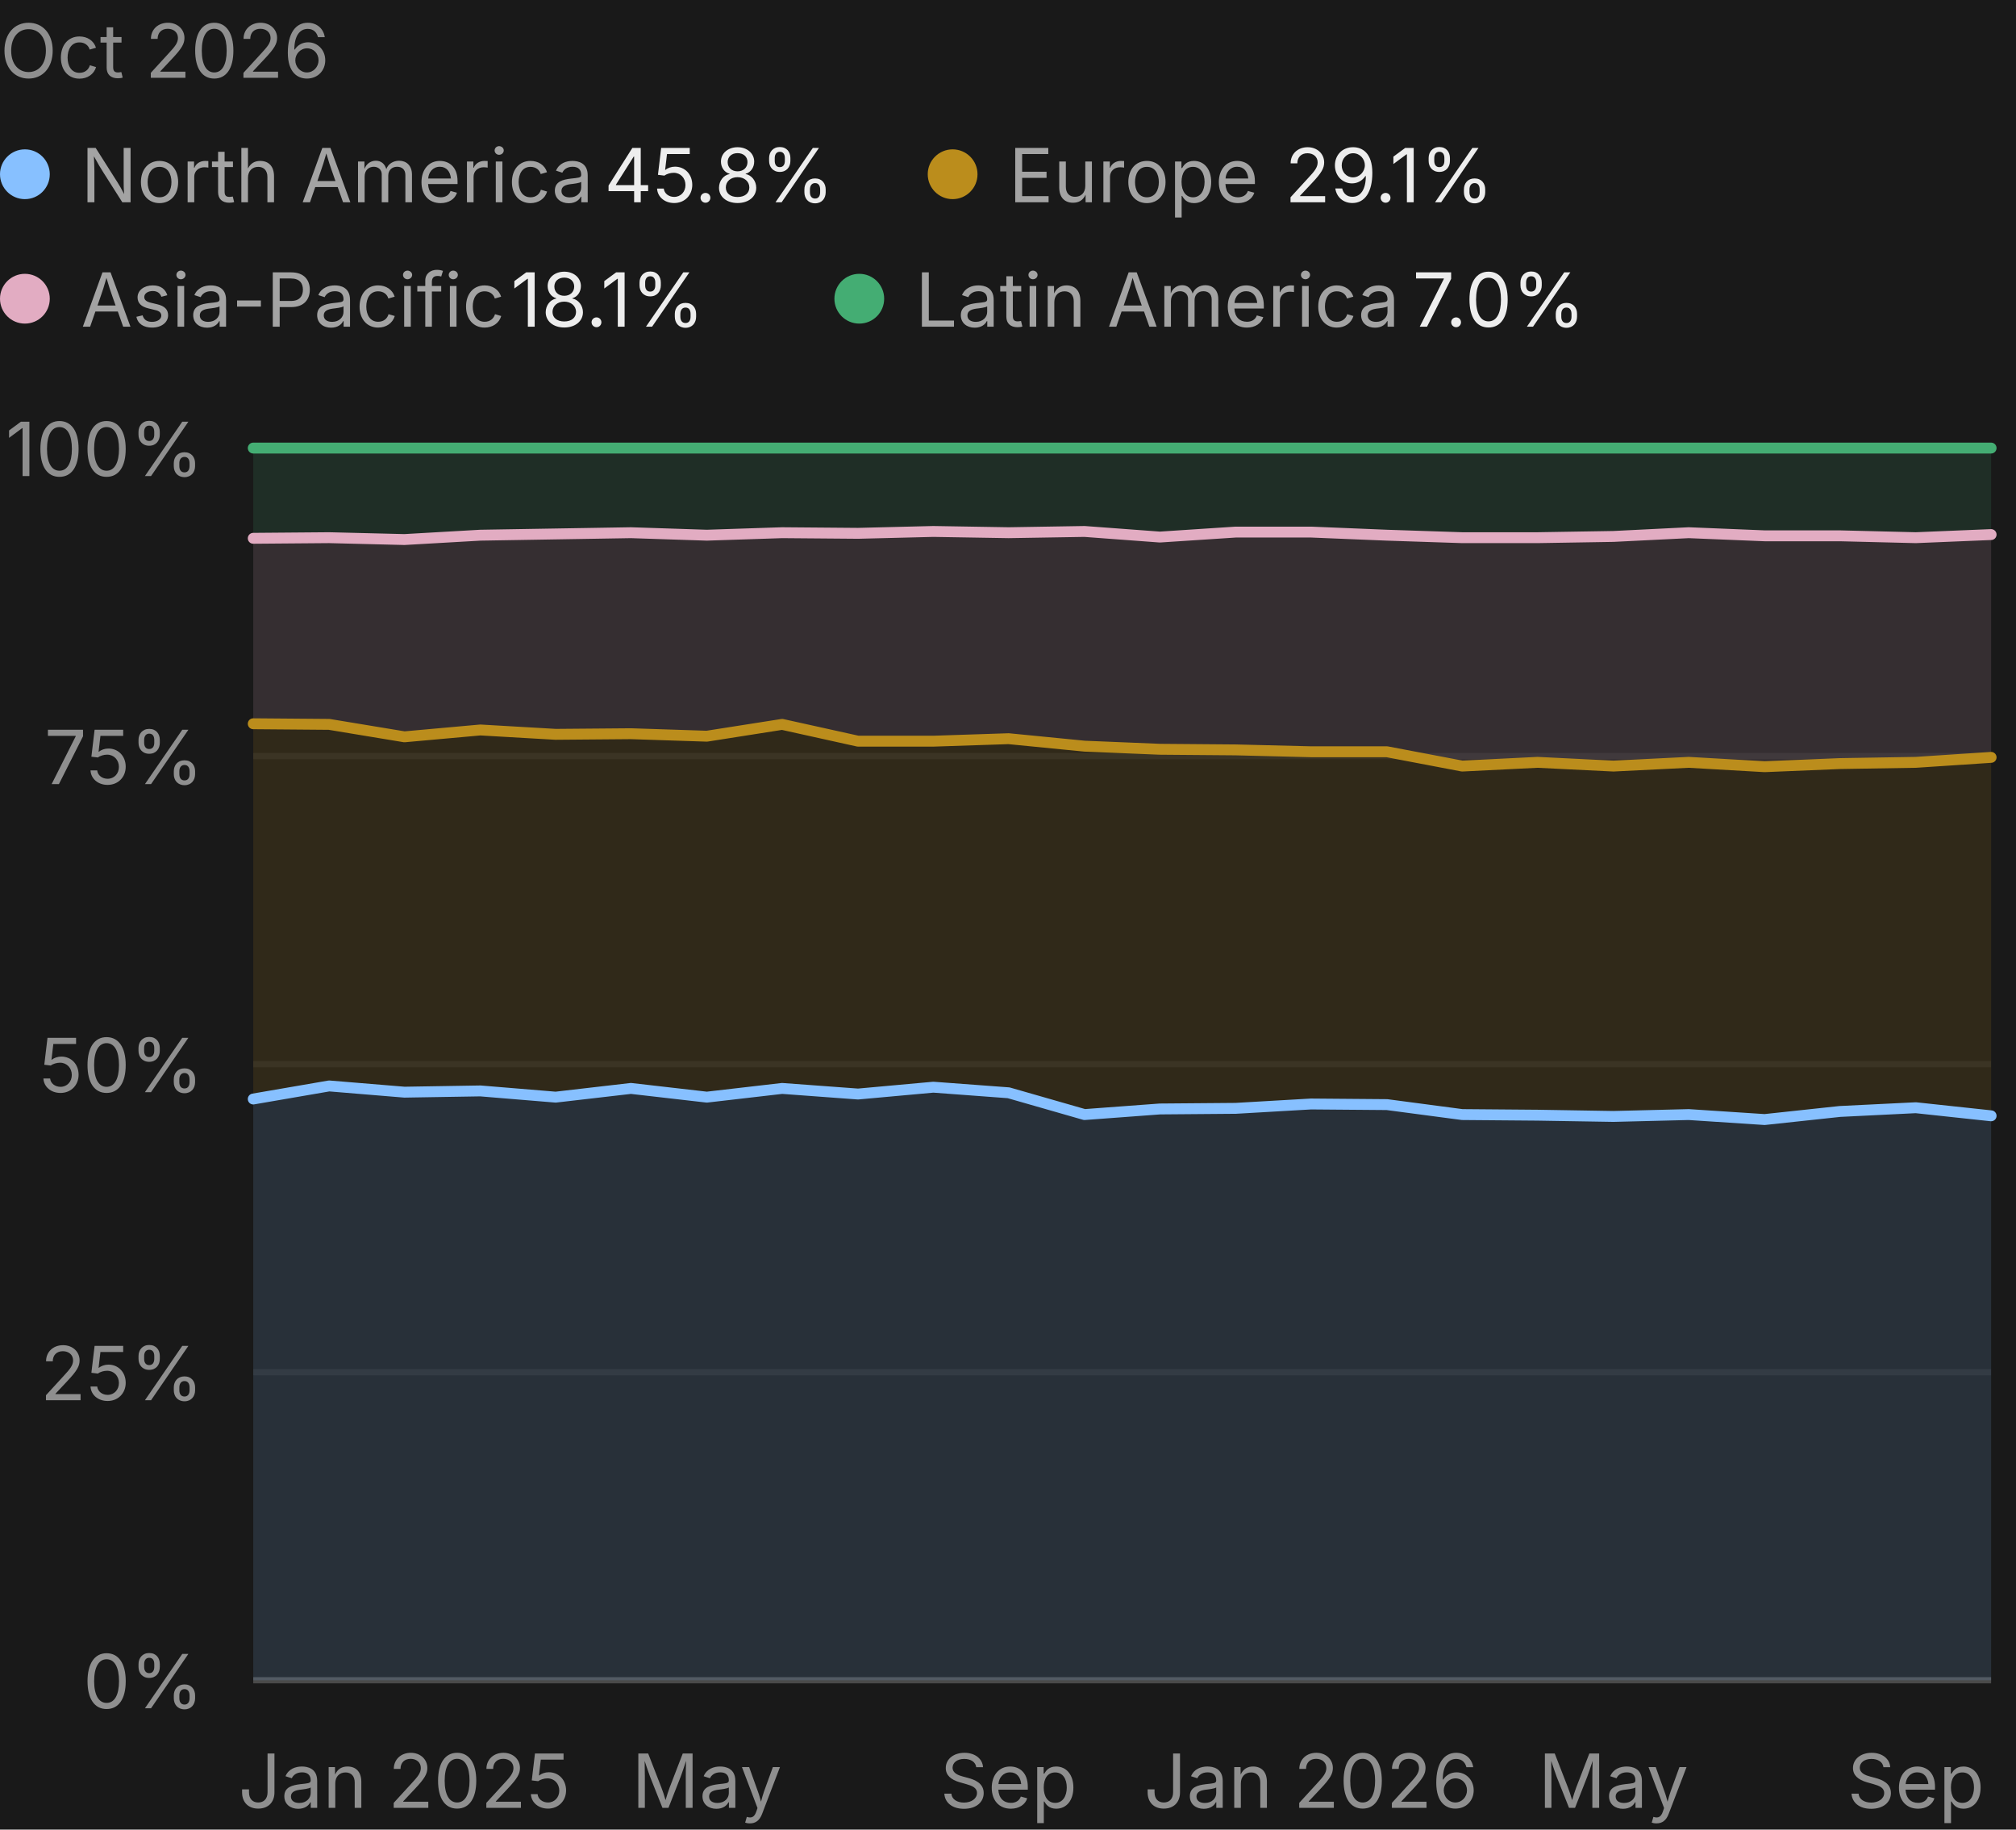
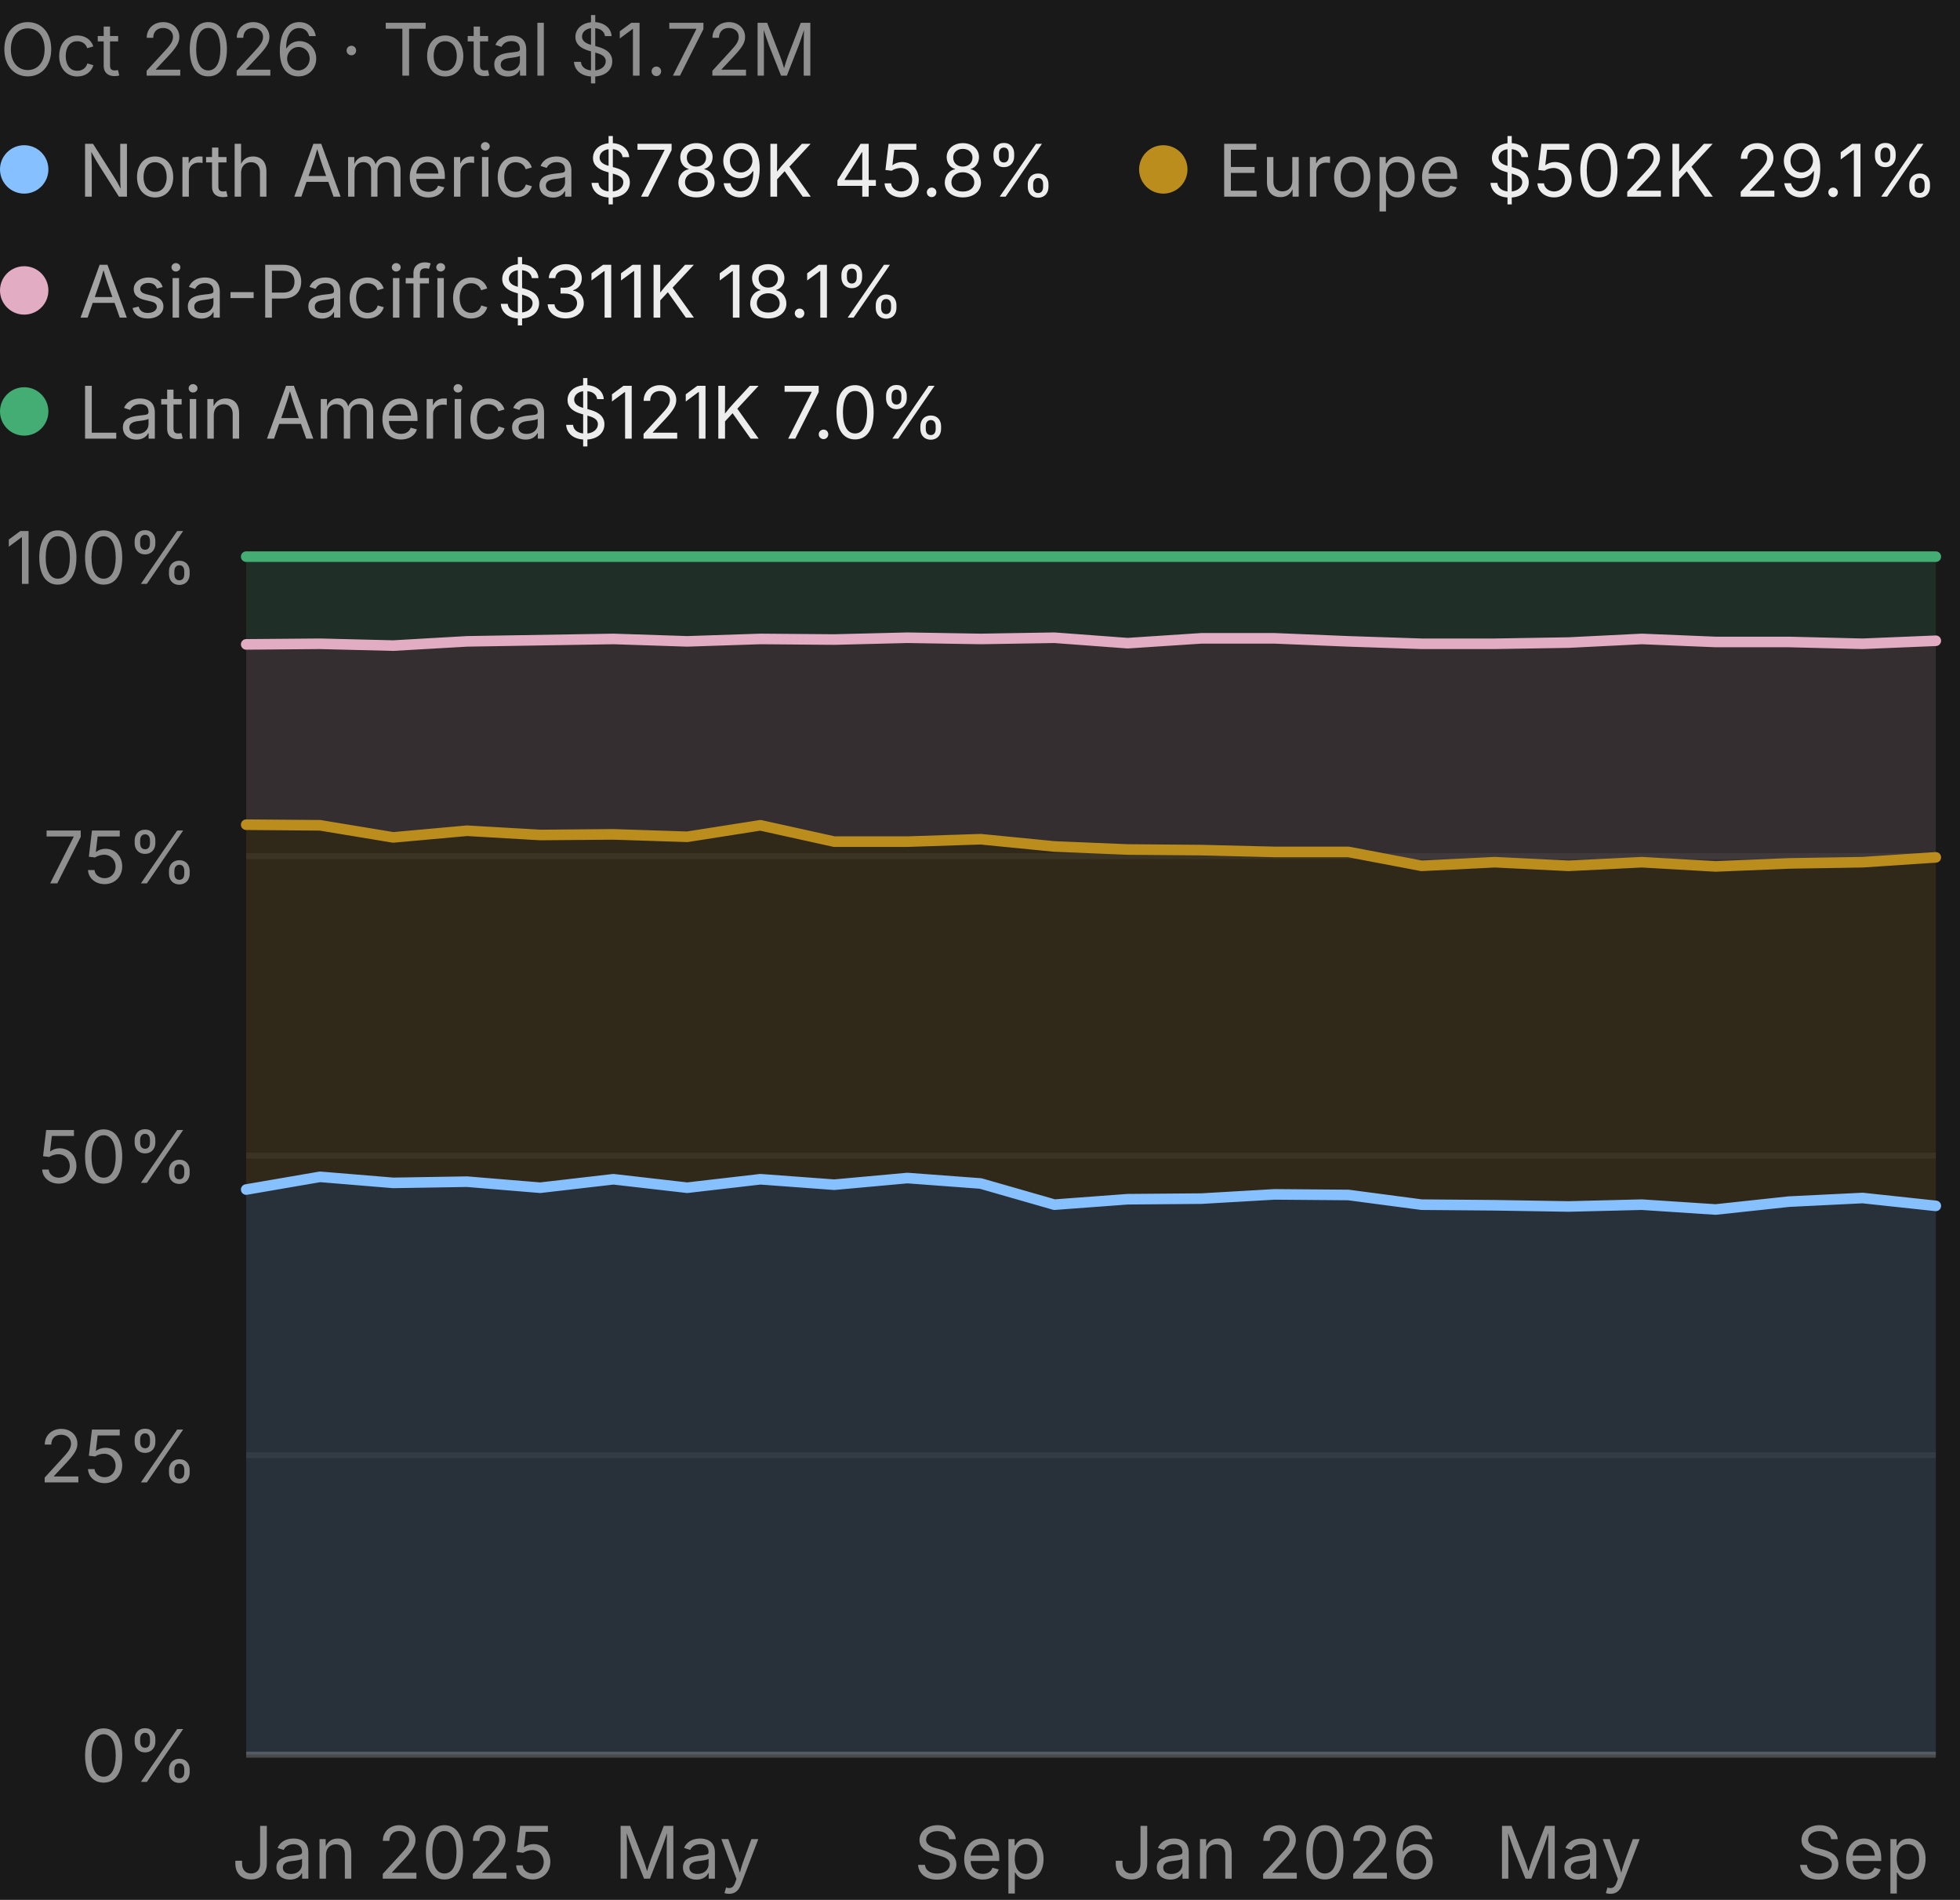
- <svg xmlns="http://www.w3.org/2000/svg" font-family="IBM Plex Sans, system-ui, -apple-system, &quot;Segoe UI&quot;, sans-serif" width="324" height="294" viewBox="0 0 324 294" role="img" aria-label="Revenue share by region" data-hm-kind="line" data-hm-x="40.7,320,24" data-hm-y="0,1,270,72" data-hm-plot="40.7,72,320,270" data-hm-readout="1">
-   <rect width="324" height="294" fill="#191919" />
+ <svg xmlns="http://www.w3.org/2000/svg" font-family="IBM Plex Sans, system-ui, -apple-system, &quot;Segoe UI&quot;, sans-serif" width="324" height="314" viewBox="0 0 324 314" role="img" aria-label="Revenue share by region" data-hm-kind="line" data-hm-x="40.7,320,24" data-hm-y="0,1,290,92" data-hm-plot="40.7,92,320,290" data-hm-readout="1">
+   <rect width="324" height="314" fill="#191919" />
  <g class="hm-readout">
-     <text x="0" y="12.5" font-size="12" class="hm-rh" fill="#8f8f8f">Oct 2026</text>
+     <text x="0" y="12.5" font-size="12" class="hm-rh" fill="#8f8f8f">Oct 2026 · Total $1.72M</text>
    <circle cx="4" cy="28" r="4" fill="#87c0ff" />
    <text x="13" y="32.5" font-size="12" fill="#a3a3a3">North America</text>
-     <text x="97.1" y="32.5" font-size="12" class="hm-rv hm-rv-0" fill="#ededed">45.8%</text>
-     <circle cx="153.1" cy="28" r="4" fill="#bb8d1c" />
-     <text x="162.1" y="32.5" font-size="12" fill="#a3a3a3">Europe</text>
-     <text x="206.5" y="32.5" font-size="12" class="hm-rv hm-rv-1" fill="#ededed">29.1%</text>
+     <text x="97.1" y="32.5" font-size="12" class="hm-rv hm-rv-0" fill="#ededed">$789K 45.8%</text>
+     <circle cx="192.3" cy="28" r="4" fill="#bb8d1c" />
+     <text x="201.3" y="32.5" font-size="12" fill="#a3a3a3">Europe</text>
+     <text x="245.7" y="32.5" font-size="12" class="hm-rv hm-rv-1" fill="#ededed">$502K 29.1%</text>
    <circle cx="4" cy="48" r="4" fill="#e2acc2" />
    <text x="13" y="52.5" font-size="12" fill="#a3a3a3">Asia-Pacific</text>
-     <text x="82.1" y="52.5" font-size="12" class="hm-rv hm-rv-2" fill="#ededed">18.1%</text>
-     <circle cx="138.1" cy="48" r="4" fill="#44ad73" />
-     <text x="147.1" y="52.5" font-size="12" fill="#a3a3a3">Latin America</text>
-     <text x="227" y="52.5" font-size="12" class="hm-rv hm-rv-3" fill="#ededed">7.0%</text>
+     <text x="82.1" y="52.5" font-size="12" class="hm-rv hm-rv-2" fill="#ededed">$311K 18.1%</text>
+     <circle cx="4" cy="68" r="4" fill="#44ad73" />
+     <text x="13" y="72.5" font-size="12" fill="#a3a3a3">Latin America</text>
+     <text x="92.9" y="72.5" font-size="12" class="hm-rv hm-rv-3" fill="#ededed">$121K 7.0%</text>
  </g>
-   <line x1="40.7" y1="270" x2="320" y2="270" stroke="#4a4a4a" />
-   <text x="32.7" y="274.5" font-size="12" text-anchor="end" fill="#8f8f8f">0%</text>
-   <line x1="40.7" y1="220.5" x2="320" y2="220.5" stroke="#262626" />
-   <text x="32.7" y="225" font-size="12" text-anchor="end" fill="#8f8f8f">25%</text>
-   <line x1="40.7" y1="171" x2="320" y2="171" stroke="#262626" />
-   <text x="32.7" y="175.5" font-size="12" text-anchor="end" fill="#8f8f8f">50%</text>
-   <line x1="40.7" y1="121.5" x2="320" y2="121.5" stroke="#262626" />
-   <text x="32.7" y="126" font-size="12" text-anchor="end" fill="#8f8f8f">75%</text>
-   <line x1="40.7" y1="72" x2="320" y2="72" stroke="#262626" />
-   <text x="32.7" y="76.5" font-size="12" text-anchor="end" fill="#8f8f8f">100%</text>
-   <path d="M40.7,72L52.9,72L65,72L77.2,72L89.3,72L101.4,72L113.6,72L125.7,72L137.9,72L150,72L162.1,72L174.3,72L186.4,72L198.6,72L210.7,72L222.9,72L235,72L247.1,72L259.3,72L271.4,72L283.6,72L295.7,72L307.9,72L320,72L320,85.9L307.9,86.4L295.7,86.1L283.6,86.1L271.4,85.6L259.3,86.2L247.1,86.4L235,86.4L222.9,86L210.7,85.5L198.6,85.5L186.4,86.3L174.3,85.4L162.1,85.6L150,85.4L137.9,85.7L125.7,85.6L113.6,86L101.4,85.6L89.3,85.8L77.2,86L65,86.7L52.9,86.4L40.7,86.5Z" fill="#44ad73" fill-opacity="0.14" />
-   <path d="M40.7,86.5L52.9,86.4L65,86.7L77.2,86L89.3,85.8L101.4,85.6L113.6,86L125.7,85.6L137.9,85.7L150,85.4L162.1,85.6L174.3,85.4L186.4,86.3L198.6,85.5L210.7,85.5L222.9,86L235,86.4L247.1,86.4L259.3,86.2L271.4,85.6L283.6,86.1L295.7,86.1L307.9,86.4L320,85.9L320,121.7L307.9,122.5L295.7,122.7L283.6,123.2L271.4,122.5L259.3,123.1L247.1,122.5L235,123.1L222.9,120.8L210.7,120.8L198.6,120.5L186.4,120.4L174.3,119.9L162.1,118.7L150,119.1L137.9,119.1L125.7,116.4L113.6,118.3L101.4,117.9L89.3,118L77.2,117.3L65,118.4L52.9,116.4L40.7,116.3Z" fill="#e2acc2" fill-opacity="0.14" />
-   <path d="M40.7,116.3L52.9,116.4L65,118.4L77.2,117.3L89.3,118L101.4,117.9L113.6,118.3L125.7,116.4L137.9,119.1L150,119.1L162.1,118.7L174.3,119.9L186.4,120.4L198.6,120.5L210.7,120.8L222.9,120.8L235,123.1L247.1,122.5L259.3,123.1L271.4,122.5L283.6,123.2L295.7,122.7L307.9,122.5L320,121.7L320,179.3L307.9,178L295.7,178.6L283.6,179.9L271.4,179.1L259.3,179.4L247.1,179.2L235,179.1L222.9,177.5L210.7,177.4L198.6,178.1L186.4,178.2L174.3,179.1L162.1,175.6L150,174.7L137.9,175.8L125.7,174.9L113.6,176.3L101.4,174.9L89.3,176.3L77.2,175.3L65,175.5L52.9,174.5L40.7,176.6Z" fill="#bb8d1c" fill-opacity="0.14" />
-   <path d="M40.7,176.6L52.9,174.5L65,175.5L77.2,175.3L89.3,176.3L101.4,174.9L113.6,176.3L125.7,174.9L137.9,175.8L150,174.7L162.1,175.6L174.3,179.1L186.4,178.2L198.6,178.1L210.7,177.4L222.9,177.5L235,179.1L247.1,179.2L259.3,179.4L271.4,179.1L283.6,179.9L295.7,178.6L307.9,178L320,179.3L320,270L307.9,270L295.7,270L283.6,270L271.4,270L259.3,270L247.1,270L235,270L222.9,270L210.7,270L198.6,270L186.4,270L174.3,270L162.1,270L150,270L137.9,270L125.7,270L113.6,270L101.4,270L89.3,270L77.2,270L65,270L52.9,270L40.7,270Z" fill="#87c0ff" fill-opacity="0.14" />
-   <path d="M40.7,72L52.9,72L65,72L77.2,72L89.3,72L101.4,72L113.6,72L125.7,72L137.9,72L150,72L162.1,72L174.3,72L186.4,72L198.6,72L210.7,72L222.9,72L235,72L247.1,72L259.3,72L271.4,72L283.6,72L295.7,72L307.9,72L320,72" fill="none" stroke="#44ad73" stroke-width="1.75" stroke-linejoin="round" stroke-linecap="round" />
-   <path d="M40.7,86.5L52.9,86.4L65,86.7L77.2,86L89.3,85.8L101.4,85.6L113.6,86L125.7,85.6L137.9,85.7L150,85.4L162.1,85.6L174.3,85.4L186.4,86.3L198.6,85.5L210.7,85.5L222.9,86L235,86.4L247.1,86.4L259.3,86.2L271.4,85.6L283.6,86.1L295.7,86.1L307.9,86.4L320,85.9" fill="none" stroke="#e2acc2" stroke-width="1.75" stroke-linejoin="round" stroke-linecap="round" />
-   <path d="M40.7,116.3L52.9,116.4L65,118.4L77.2,117.3L89.3,118L101.4,117.9L113.6,118.3L125.7,116.4L137.9,119.1L150,119.1L162.1,118.7L174.3,119.9L186.4,120.4L198.6,120.5L210.7,120.8L222.9,120.8L235,123.1L247.1,122.5L259.3,123.1L271.4,122.5L283.6,123.2L295.7,122.7L307.9,122.5L320,121.7" fill="none" stroke="#bb8d1c" stroke-width="1.75" stroke-linejoin="round" stroke-linecap="round" />
-   <path d="M40.7,176.6L52.9,174.5L65,175.5L77.2,175.3L89.3,176.3L101.4,174.9L113.6,176.3L125.7,174.9L137.9,175.8L150,174.7L162.1,175.6L174.3,179.1L186.4,178.2L198.6,178.1L210.7,177.4L222.9,177.5L235,179.1L247.1,179.2L259.3,179.4L271.4,179.1L283.6,179.9L295.7,178.6L307.9,178L320,179.3" fill="none" stroke="#87c0ff" stroke-width="1.75" stroke-linejoin="round" stroke-linecap="round" />
-   <text x="65" y="290.5" font-size="12" text-anchor="middle" fill="#8f8f8f">Jan 2025</text>
-   <text x="113.6" y="290.5" font-size="12" text-anchor="middle" fill="#8f8f8f">May</text>
-   <text x="162.1" y="290.5" font-size="12" text-anchor="middle" fill="#8f8f8f">Sep</text>
-   <text x="210.7" y="290.5" font-size="12" text-anchor="middle" fill="#8f8f8f">Jan 2026</text>
-   <text x="259.3" y="290.5" font-size="12" text-anchor="middle" fill="#8f8f8f">May</text>
-   <text x="307.9" y="290.5" font-size="12" text-anchor="middle" fill="#8f8f8f">Sep</text>
+   <line x1="40.7" y1="290" x2="320" y2="290" stroke="#4a4a4a" />
+   <text x="32.7" y="294.5" font-size="12" text-anchor="end" fill="#8f8f8f">0%</text>
+   <line x1="40.7" y1="240.5" x2="320" y2="240.5" stroke="#262626" />
+   <text x="32.7" y="245" font-size="12" text-anchor="end" fill="#8f8f8f">25%</text>
+   <line x1="40.7" y1="191" x2="320" y2="191" stroke="#262626" />
+   <text x="32.7" y="195.5" font-size="12" text-anchor="end" fill="#8f8f8f">50%</text>
+   <line x1="40.7" y1="141.5" x2="320" y2="141.5" stroke="#262626" />
+   <text x="32.7" y="146" font-size="12" text-anchor="end" fill="#8f8f8f">75%</text>
+   <line x1="40.7" y1="92" x2="320" y2="92" stroke="#262626" />
+   <text x="32.7" y="96.5" font-size="12" text-anchor="end" fill="#8f8f8f">100%</text>
+   <path d="M40.7,92L52.9,92L65,92L77.2,92L89.3,92L101.4,92L113.6,92L125.7,92L137.9,92L150,92L162.1,92L174.3,92L186.4,92L198.6,92L210.7,92L222.9,92L235,92L247.1,92L259.3,92L271.4,92L283.6,92L295.7,92L307.9,92L320,92L320,105.9L307.9,106.4L295.7,106.1L283.6,106.1L271.4,105.6L259.3,106.2L247.1,106.4L235,106.4L222.9,106L210.7,105.5L198.6,105.5L186.4,106.3L174.3,105.4L162.1,105.6L150,105.4L137.9,105.7L125.7,105.6L113.6,106L101.4,105.6L89.3,105.8L77.2,106L65,106.7L52.9,106.4L40.7,106.5Z" fill="#44ad73" fill-opacity="0.14" />
+   <path d="M40.7,106.5L52.9,106.4L65,106.7L77.2,106L89.3,105.8L101.4,105.6L113.6,106L125.7,105.6L137.9,105.7L150,105.4L162.1,105.6L174.3,105.4L186.4,106.3L198.6,105.5L210.7,105.5L222.9,106L235,106.4L247.1,106.4L259.3,106.2L271.4,105.6L283.6,106.1L295.7,106.1L307.9,106.4L320,105.9L320,141.7L307.9,142.5L295.7,142.7L283.6,143.2L271.4,142.5L259.3,143.1L247.1,142.5L235,143.1L222.9,140.8L210.7,140.8L198.6,140.5L186.4,140.4L174.3,139.9L162.1,138.7L150,139.1L137.9,139.1L125.7,136.4L113.6,138.3L101.4,137.9L89.3,138L77.2,137.3L65,138.4L52.9,136.4L40.7,136.3Z" fill="#e2acc2" fill-opacity="0.14" />
+   <path d="M40.7,136.3L52.9,136.4L65,138.4L77.2,137.3L89.3,138L101.4,137.9L113.6,138.3L125.7,136.4L137.9,139.1L150,139.1L162.1,138.7L174.3,139.9L186.4,140.4L198.6,140.5L210.7,140.8L222.9,140.8L235,143.1L247.1,142.5L259.3,143.1L271.4,142.5L283.6,143.2L295.7,142.7L307.9,142.5L320,141.7L320,199.3L307.9,198L295.7,198.6L283.6,199.9L271.4,199.1L259.3,199.4L247.1,199.2L235,199.1L222.9,197.5L210.7,197.4L198.6,198.1L186.4,198.2L174.3,199.1L162.1,195.6L150,194.7L137.9,195.8L125.7,194.9L113.6,196.3L101.4,194.9L89.3,196.3L77.2,195.3L65,195.5L52.9,194.5L40.7,196.6Z" fill="#bb8d1c" fill-opacity="0.14" />
+   <path d="M40.7,196.6L52.9,194.5L65,195.5L77.2,195.3L89.3,196.3L101.4,194.9L113.6,196.3L125.7,194.9L137.9,195.8L150,194.7L162.1,195.6L174.3,199.1L186.4,198.2L198.6,198.1L210.7,197.4L222.9,197.5L235,199.1L247.1,199.2L259.3,199.4L271.4,199.1L283.6,199.9L295.7,198.6L307.9,198L320,199.3L320,290L307.9,290L295.7,290L283.6,290L271.4,290L259.3,290L247.1,290L235,290L222.9,290L210.7,290L198.6,290L186.4,290L174.3,290L162.1,290L150,290L137.9,290L125.7,290L113.6,290L101.4,290L89.3,290L77.2,290L65,290L52.9,290L40.7,290Z" fill="#87c0ff" fill-opacity="0.14" />
+   <path d="M40.7,92L52.9,92L65,92L77.2,92L89.3,92L101.4,92L113.6,92L125.7,92L137.9,92L150,92L162.1,92L174.3,92L186.4,92L198.6,92L210.7,92L222.9,92L235,92L247.1,92L259.3,92L271.4,92L283.6,92L295.7,92L307.9,92L320,92" fill="none" stroke="#44ad73" stroke-width="1.75" stroke-linejoin="round" stroke-linecap="round" />
+   <path d="M40.7,106.5L52.9,106.4L65,106.7L77.2,106L89.3,105.8L101.4,105.6L113.6,106L125.7,105.6L137.9,105.7L150,105.4L162.1,105.6L174.3,105.4L186.4,106.3L198.6,105.5L210.7,105.5L222.9,106L235,106.4L247.1,106.4L259.3,106.2L271.4,105.6L283.6,106.1L295.7,106.1L307.9,106.4L320,105.9" fill="none" stroke="#e2acc2" stroke-width="1.75" stroke-linejoin="round" stroke-linecap="round" />
+   <path d="M40.7,136.3L52.9,136.4L65,138.4L77.2,137.3L89.3,138L101.4,137.9L113.6,138.3L125.7,136.4L137.9,139.1L150,139.1L162.1,138.7L174.3,139.9L186.4,140.4L198.6,140.5L210.7,140.8L222.9,140.8L235,143.1L247.1,142.5L259.3,143.1L271.4,142.5L283.6,143.2L295.7,142.7L307.9,142.5L320,141.7" fill="none" stroke="#bb8d1c" stroke-width="1.75" stroke-linejoin="round" stroke-linecap="round" />
+   <path d="M40.7,196.6L52.9,194.5L65,195.5L77.2,195.3L89.3,196.3L101.4,194.9L113.6,196.3L125.7,194.9L137.9,195.8L150,194.7L162.1,195.6L174.3,199.1L186.4,198.2L198.6,198.1L210.7,197.4L222.9,197.5L235,199.1L247.1,199.2L259.3,199.4L271.4,199.1L283.6,199.9L295.7,198.6L307.9,198L320,199.3" fill="none" stroke="#87c0ff" stroke-width="1.75" stroke-linejoin="round" stroke-linecap="round" />
+   <text x="65" y="310.5" font-size="12" text-anchor="middle" fill="#8f8f8f">Jan 2025</text>
+   <text x="113.6" y="310.5" font-size="12" text-anchor="middle" fill="#8f8f8f">May</text>
+   <text x="162.1" y="310.5" font-size="12" text-anchor="middle" fill="#8f8f8f">Sep</text>
+   <text x="210.7" y="310.5" font-size="12" text-anchor="middle" fill="#8f8f8f">Jan 2026</text>
+   <text x="259.3" y="310.5" font-size="12" text-anchor="middle" fill="#8f8f8f">May</text>
+   <text x="307.9" y="310.5" font-size="12" text-anchor="middle" fill="#8f8f8f">Sep</text>
</svg>
